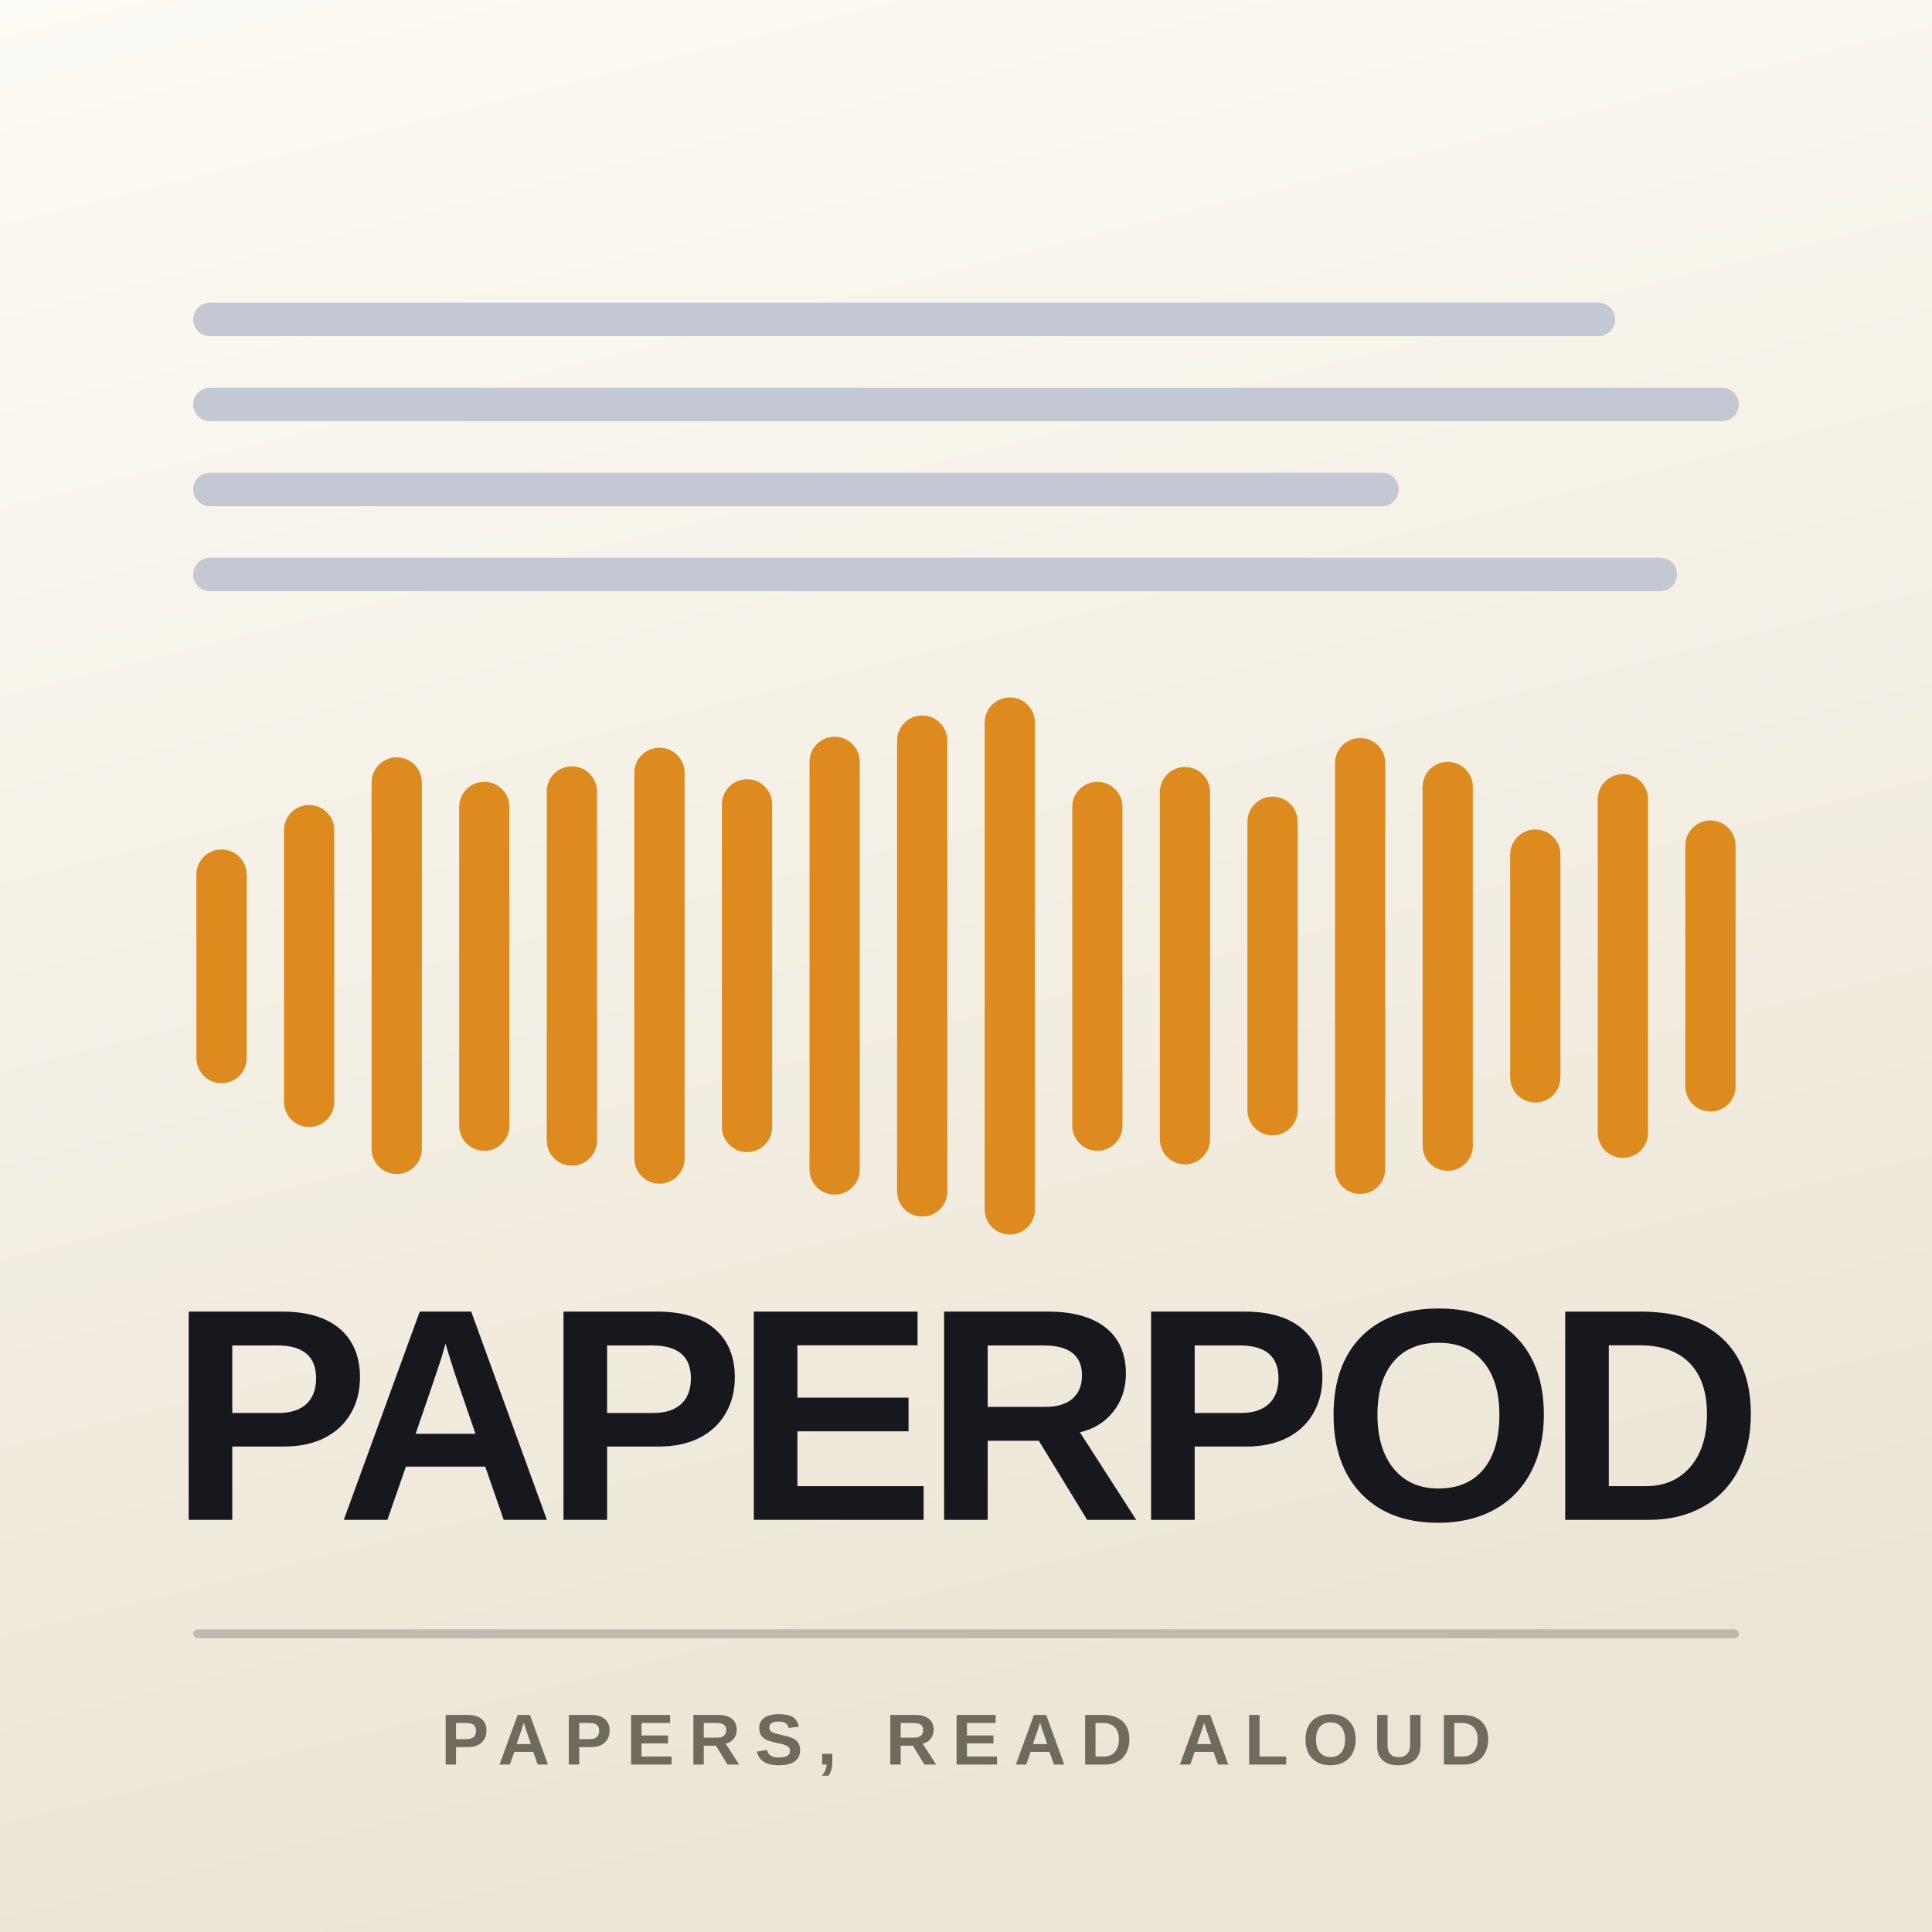
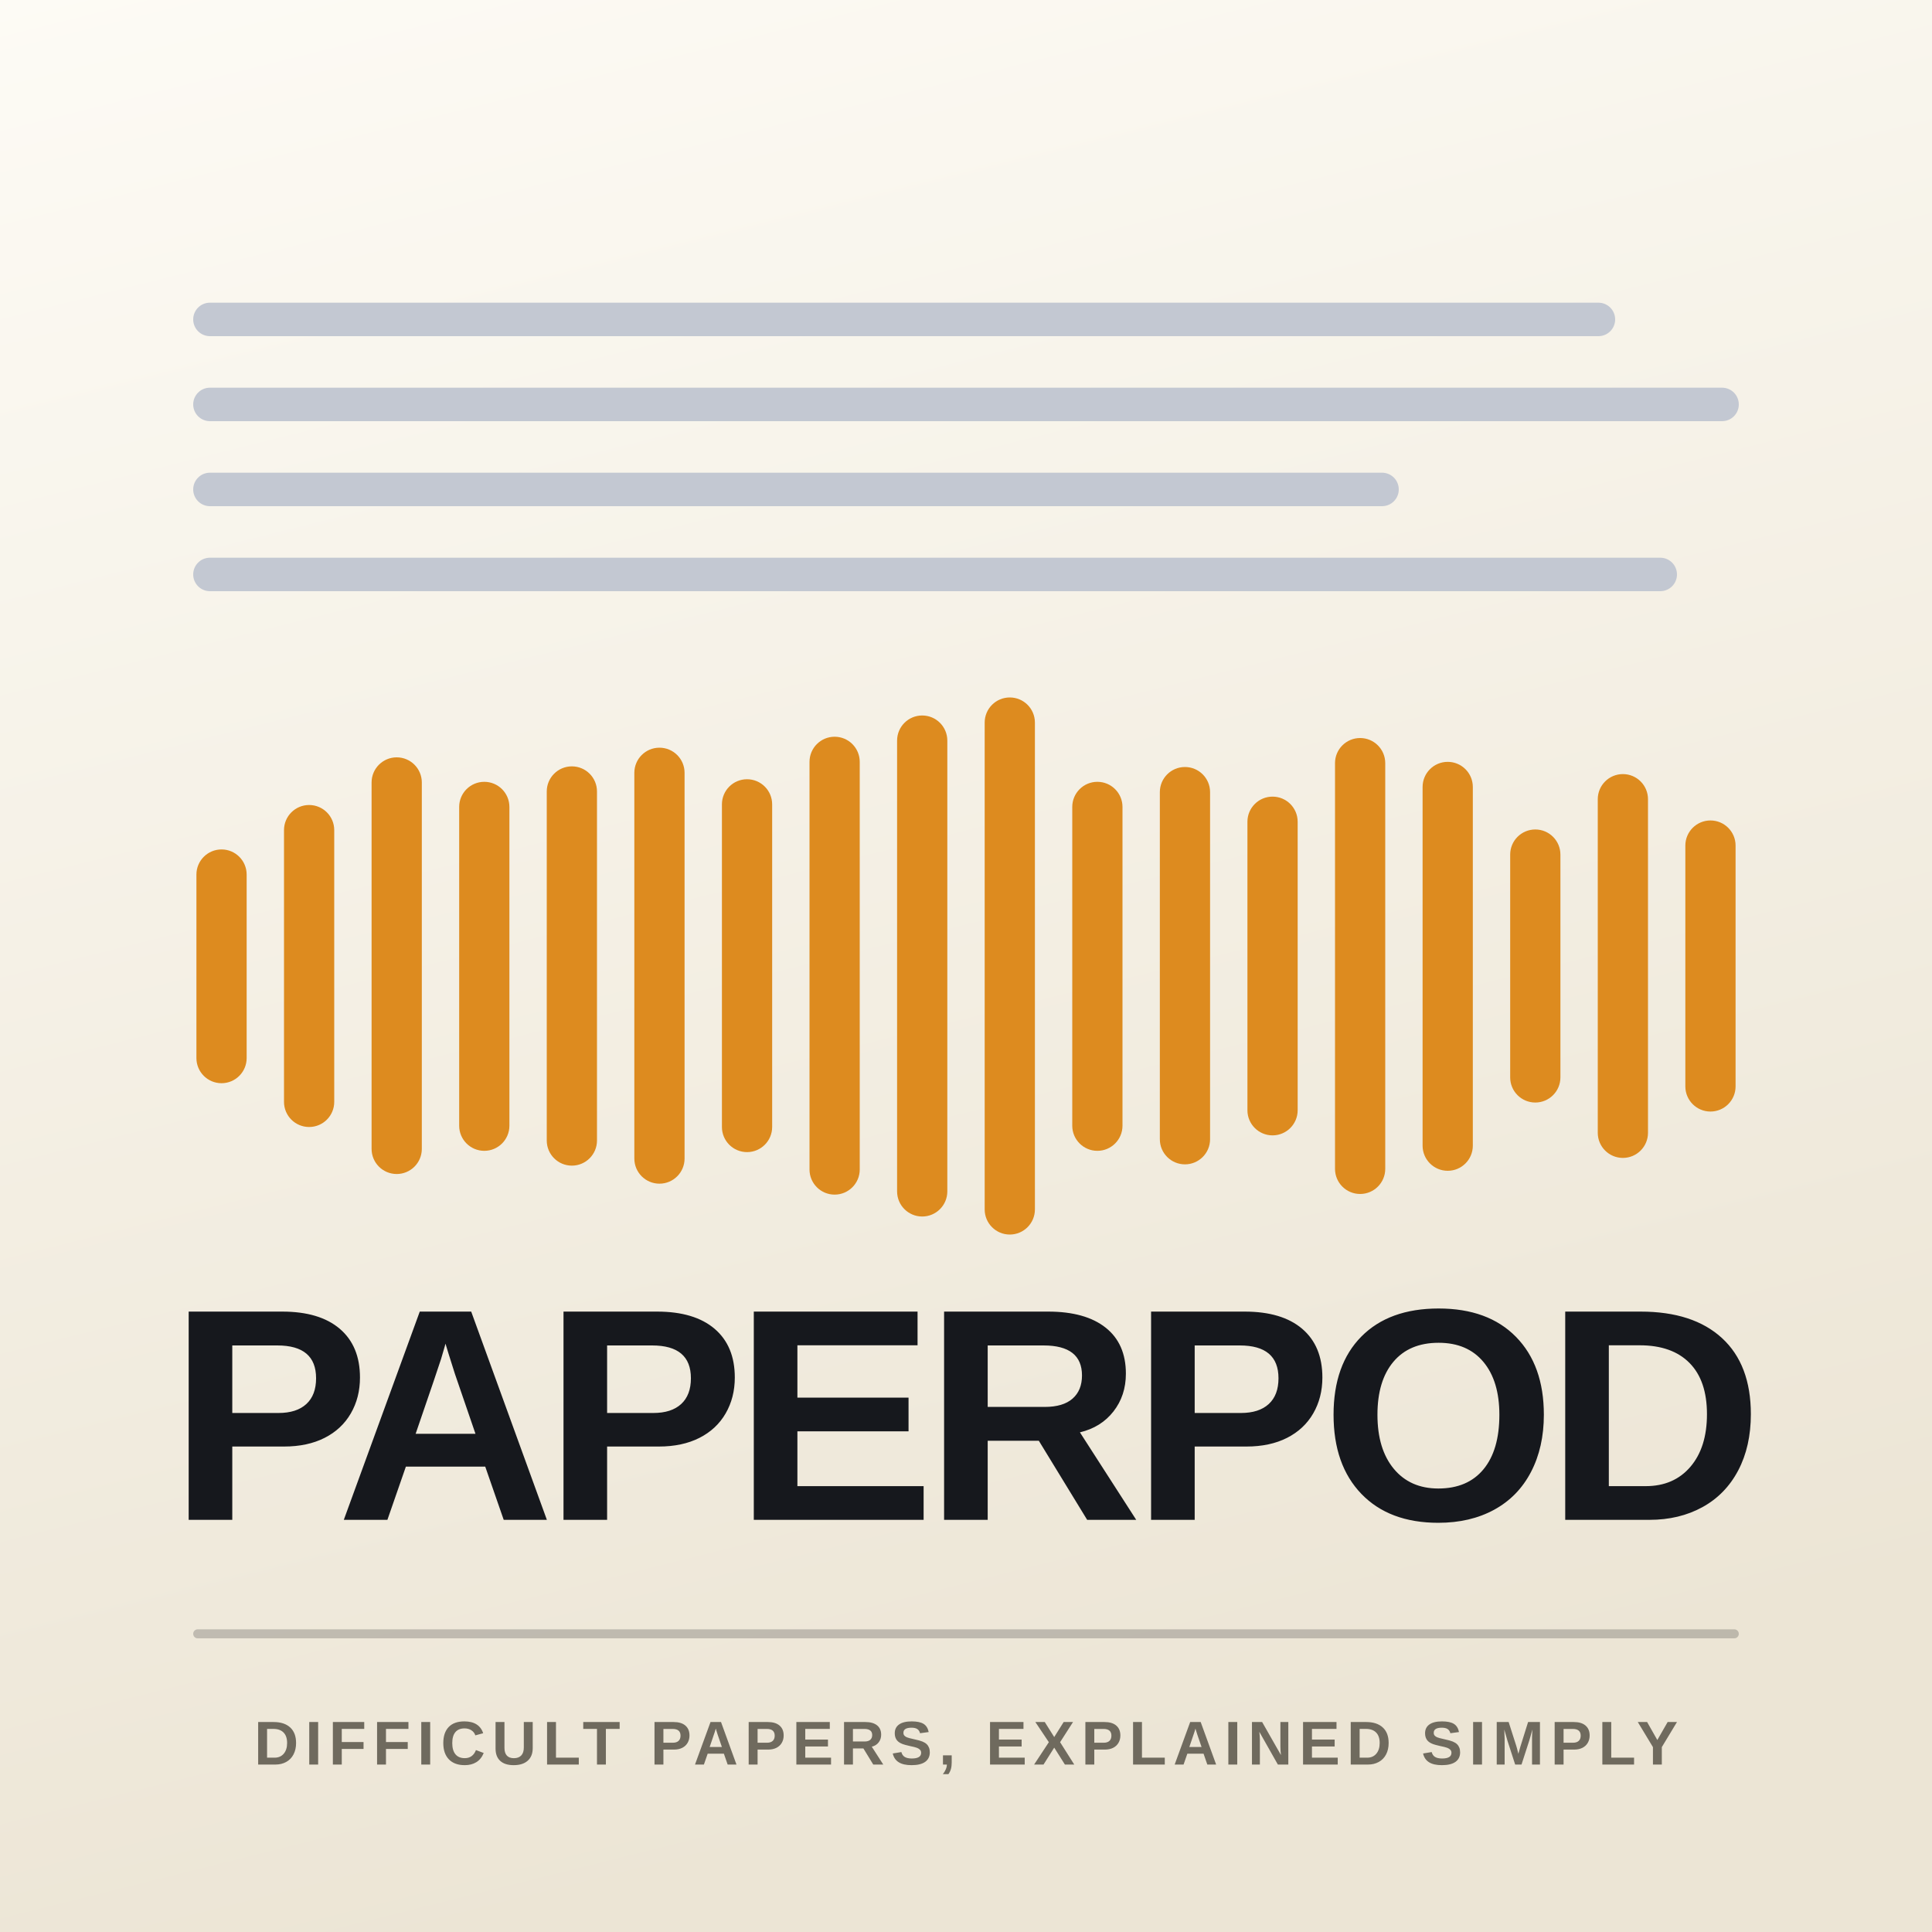
<svg xmlns="http://www.w3.org/2000/svg" width="3000" height="3000" viewBox="0 0 3000 3000">
  <defs>
    <linearGradient id="paper" x1="0" y1="0" x2="0.25" y2="1">
      <stop offset="0" stop-color="#fdfbf5" />
      <stop offset="1" stop-color="#ece5d5" />
    </linearGradient>
  </defs>
  <rect width="3000" height="3000" fill="url(#paper)" />
  <rect x="300" y="470" width="2208" height="52" rx="26" fill="#c3c8d2" />
  <rect x="300" y="602" width="2400" height="52" rx="26" fill="#c3c8d2" />
  <rect x="300" y="734" width="1872" height="52" rx="26" fill="#c3c8d2" />
  <rect x="300" y="866" width="2304" height="52" rx="26" fill="#c3c8d2" />
  <rect x="305" y="1319" width="78" height="363" rx="39.0" fill="#dd8b1f" />
  <rect x="441" y="1250" width="78" height="500" rx="39.0" fill="#dd8b1f" />
  <rect x="577" y="1176" width="78" height="647" rx="39.0" fill="#dd8b1f" />
  <rect x="713" y="1214" width="78" height="573" rx="39.0" fill="#dd8b1f" />
  <rect x="849" y="1190" width="78" height="620" rx="39.0" fill="#dd8b1f" />
  <rect x="985" y="1161" width="78" height="677" rx="39.0" fill="#dd8b1f" />
  <rect x="1121" y="1210" width="78" height="579" rx="39.0" fill="#dd8b1f" />
  <rect x="1257" y="1144" width="78" height="711" rx="39.0" fill="#dd8b1f" />
  <rect x="1393" y="1111" width="78" height="778" rx="39.0" fill="#dd8b1f" />
  <rect x="1529" y="1083" width="78" height="834" rx="39.0" fill="#dd8b1f" />
  <rect x="1665" y="1214" width="78" height="573" rx="39.0" fill="#dd8b1f" />
  <rect x="1801" y="1191" width="78" height="617" rx="39.0" fill="#dd8b1f" />
  <rect x="1937" y="1237" width="78" height="526" rx="39.0" fill="#dd8b1f" />
  <rect x="2073" y="1146" width="78" height="708" rx="39.0" fill="#dd8b1f" />
  <rect x="2209" y="1183" width="78" height="635" rx="39.0" fill="#dd8b1f" />
  <rect x="2345" y="1288" width="78" height="424" rx="39.0" fill="#dd8b1f" />
  <rect x="2481" y="1202" width="78" height="596" rx="39.0" fill="#dd8b1f" />
  <rect x="2617" y="1274" width="78" height="452" rx="39.0" fill="#dd8b1f" />
  <text x="1500.0" y="2360" text-anchor="middle" font-family="Liberation Sans, Helvetica, Arial, sans-serif" font-weight="700" font-size="470" letter-spacing="-18" fill="#16181d">PAPERPOD</text>
  <rect x="300" y="2530" width="2400" height="14" rx="7" fill="#16181d" opacity="0.22" />
-   <text x="1500.0" y="2740" text-anchor="middle" font-family="Liberation Sans, Helvetica, Arial, sans-serif" font-weight="700" font-size="112" letter-spacing="22" fill="#6f6a5e">PAPERS, READ ALOUD</text>
+   <text x="1500.0" y="2740" text-anchor="middle" font-family="Liberation Sans, Helvetica, Arial, sans-serif" font-weight="700" font-size="96" letter-spacing="10" fill="#6f6a5e">DIFFICULT PAPERS, EXPLAINED SIMPLY</text>
</svg>
